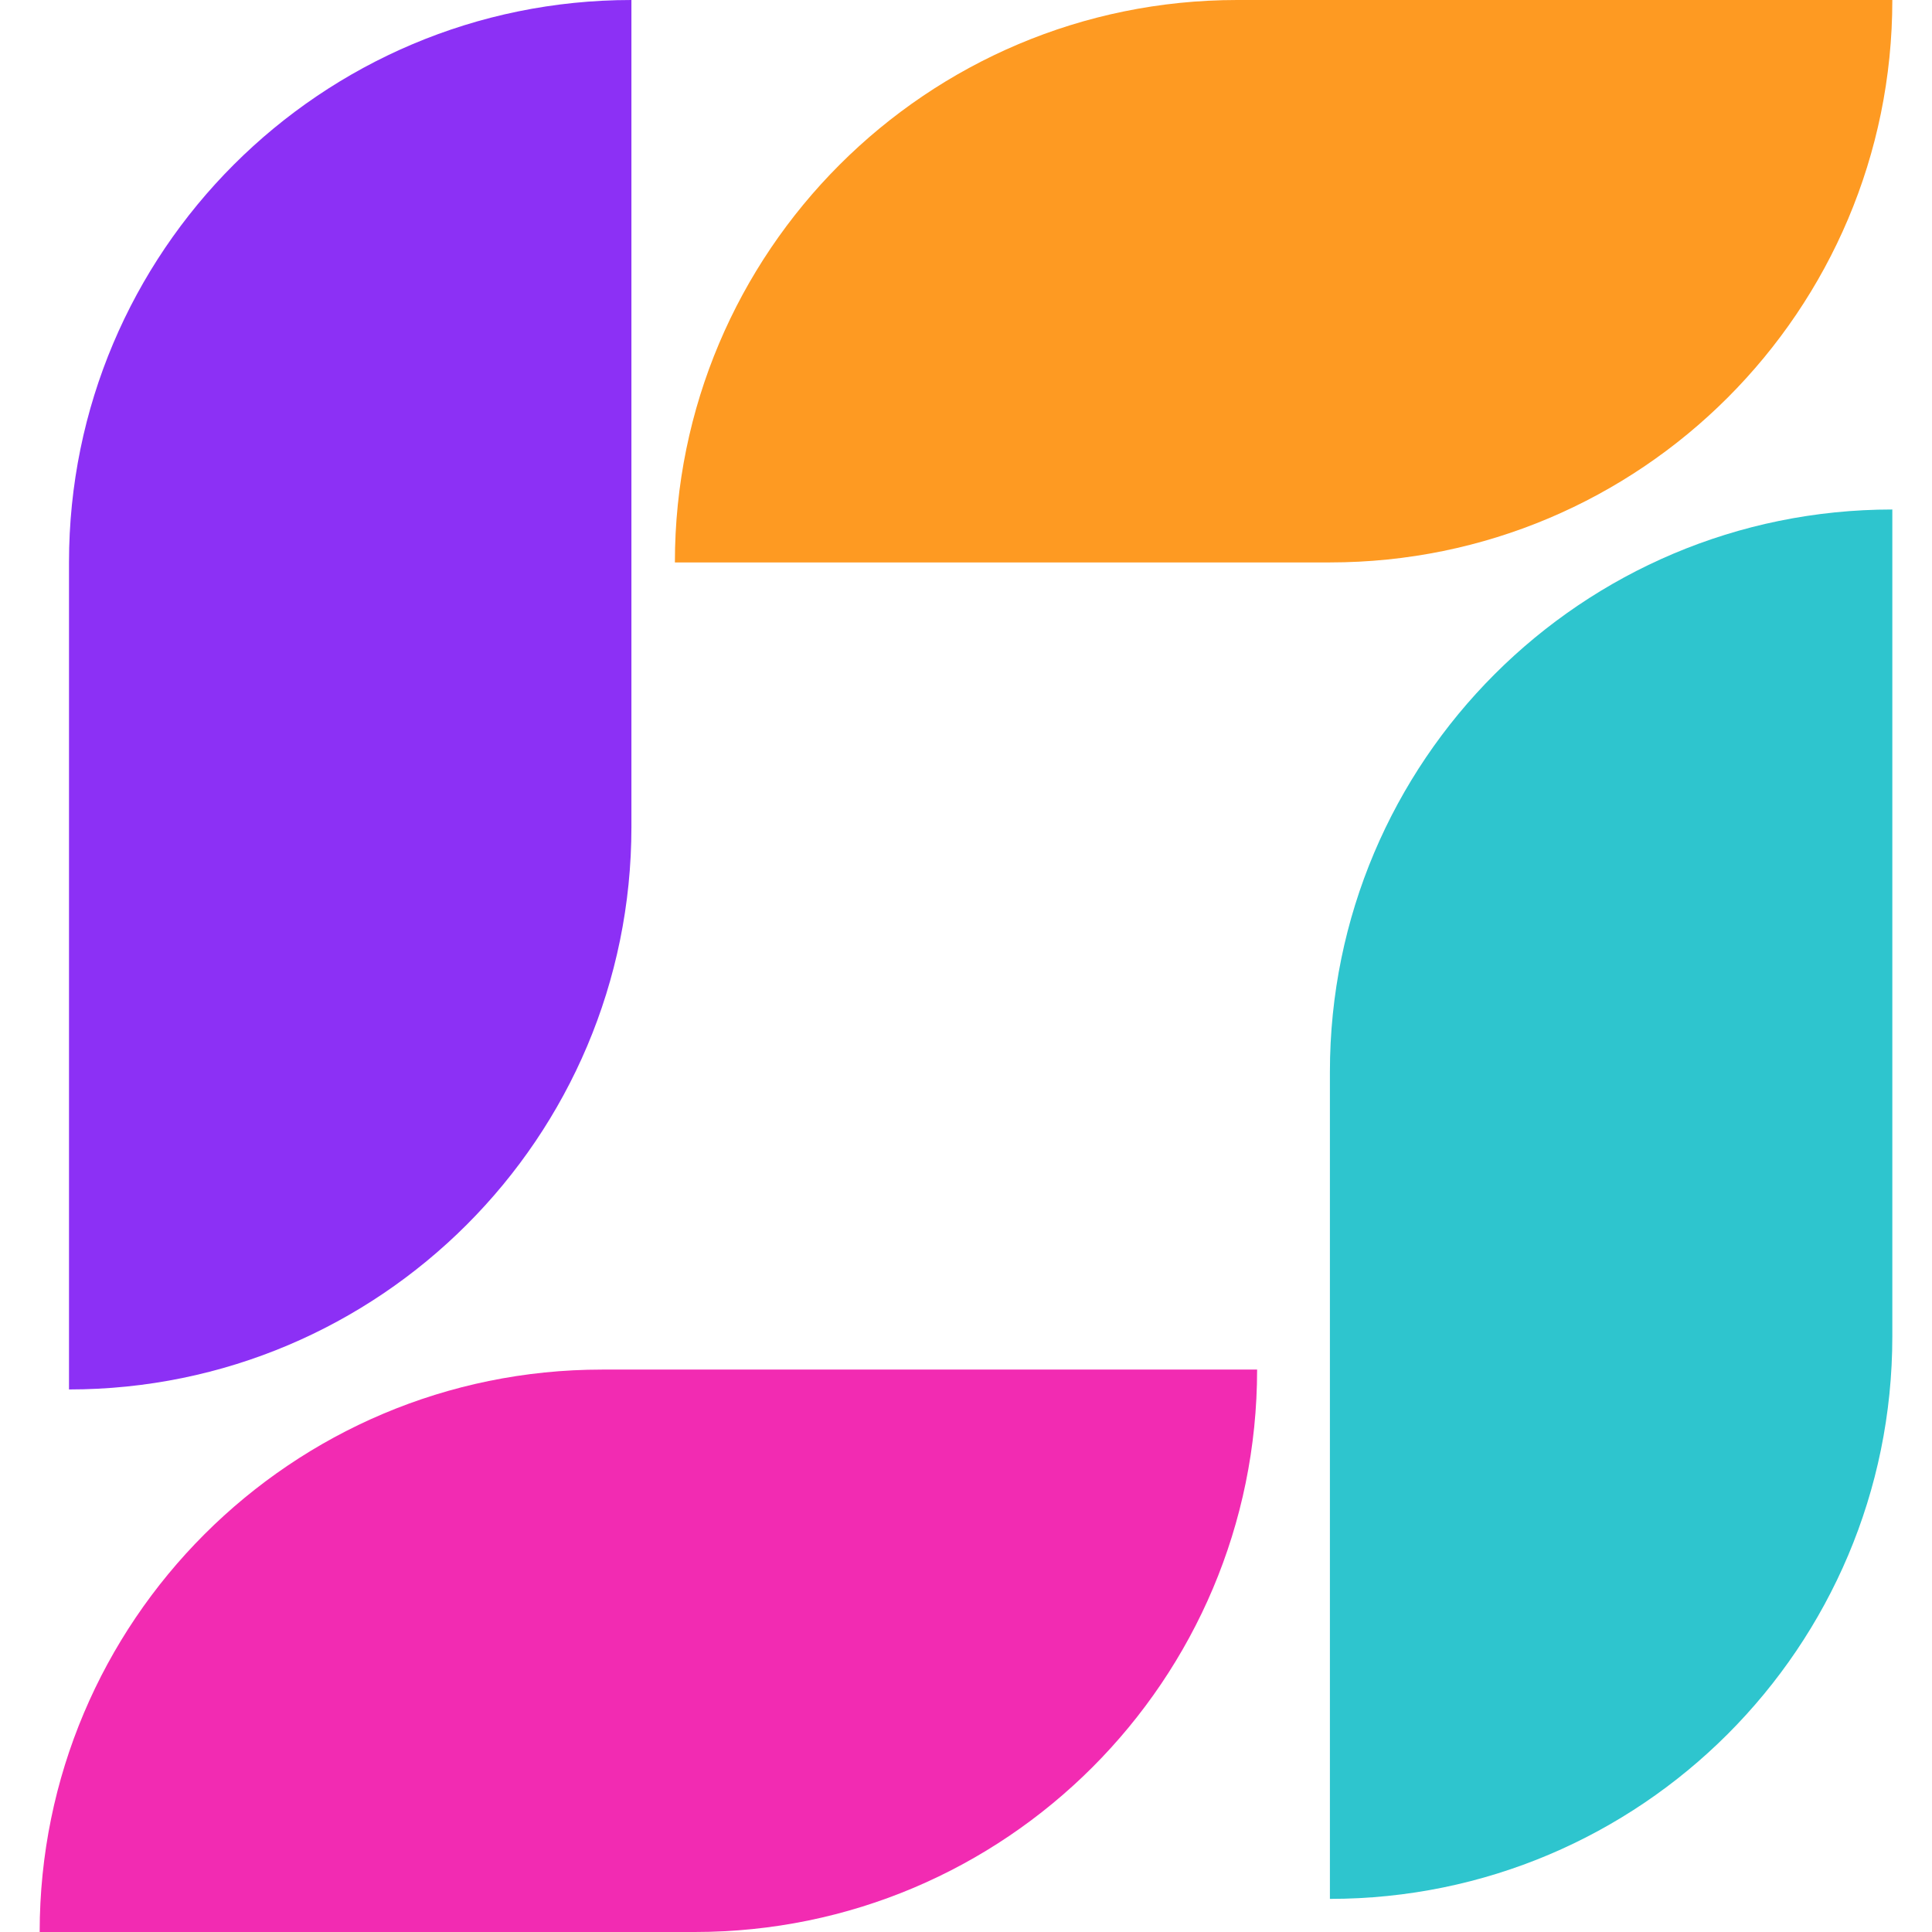
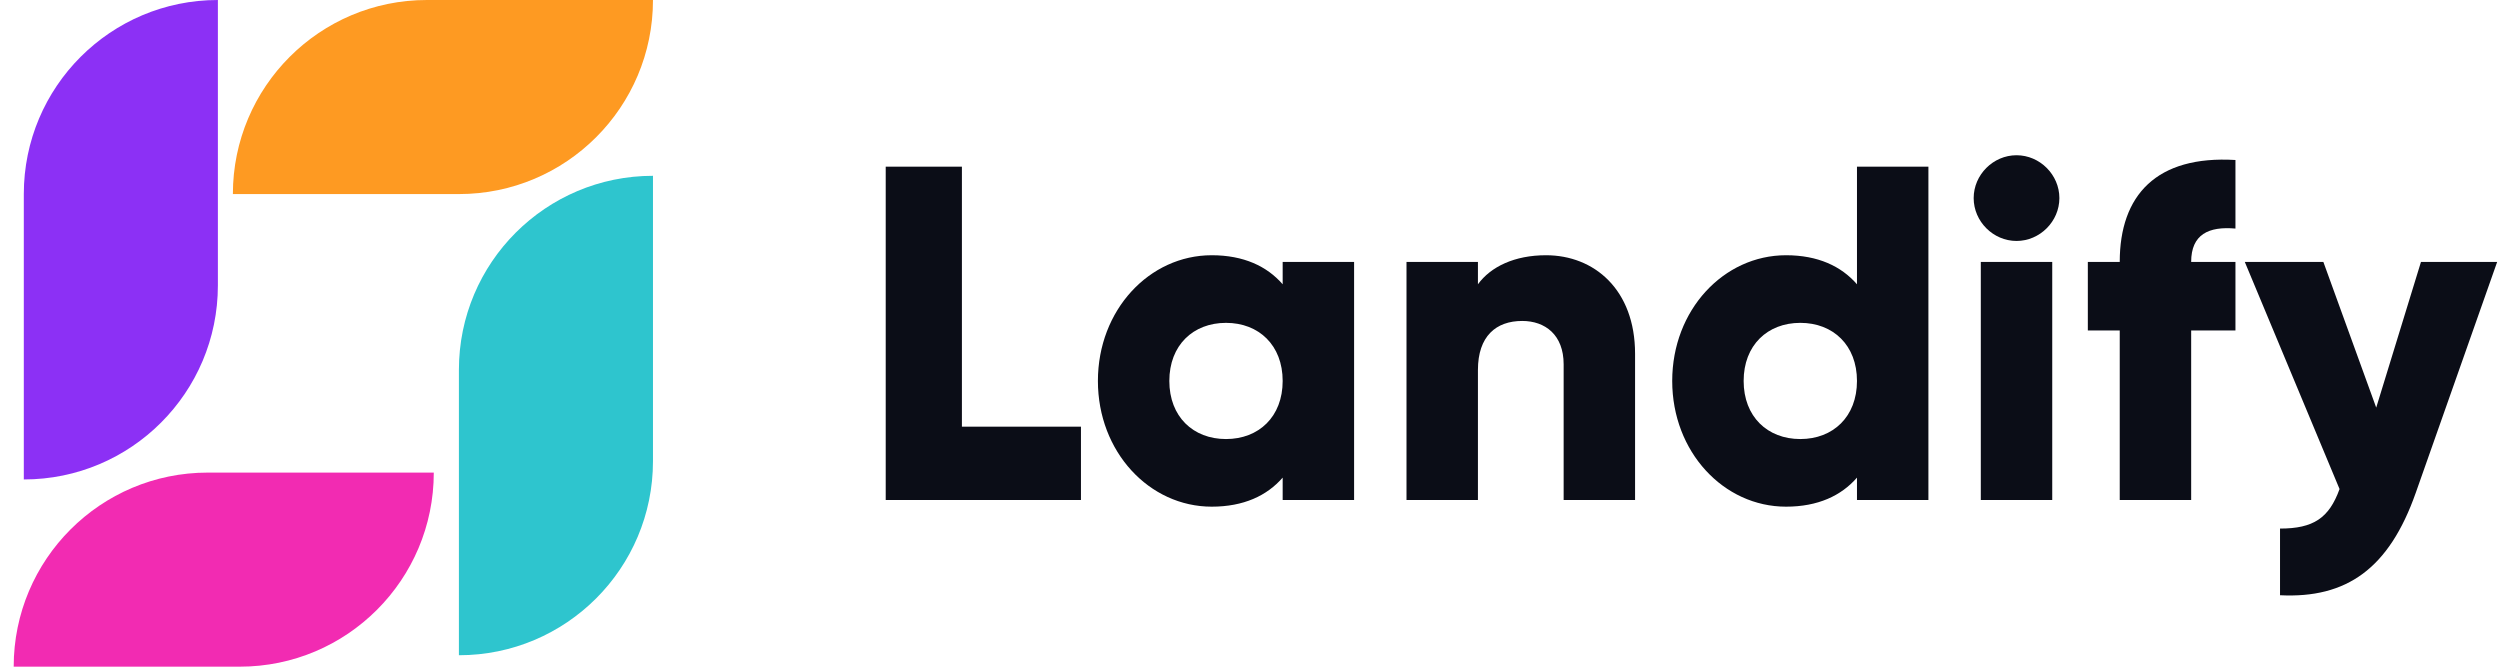
- <svg xmlns="http://www.w3.org/2000/svg" width="28" height="28" viewBox="0 0 28 28" fill="none">
+ <svg xmlns="http://www.w3.org/2000/svg" width="105" height="28" viewBox="0 0 105 28" fill="none">
  <path d="M0.575 28H10.069C14.57 28 18.219 24.351 18.219 19.849H8.726C4.224 19.849 0.575 23.499 0.575 28Z" fill="#F22BB2" />
  <path d="M1 8.151V20.137C5.502 20.137 9.151 16.488 9.151 11.986V0C4.649 0 1 3.649 1 8.151Z" fill="#8C30F5" />
  <path d="M27.425 0H17.931C13.43 0 9.781 3.649 9.781 8.151H19.274C23.776 8.151 27.425 4.502 27.425 0Z" fill="#FE9A22" />
  <path d="M27.425 19.37V7.384C22.923 7.384 19.274 11.033 19.274 15.534V27.52C23.776 27.52 27.425 23.871 27.425 19.37Z" fill="#2EC5CE" />
+   <path d="M40.4 17.92V7H37.2V21H45.4V17.92H40.4Z" fill="#0B0D17" />
+   <path d="M53.872 11V11.94C53.212 11.18 52.232 10.72 50.892 10.72C48.272 10.72 46.112 13.02 46.112 16C46.112 18.98 48.272 21.28 50.892 21.28C52.232 21.28 53.212 20.82 53.872 20.06V21H56.872V11H53.872ZM51.492 18.44C50.112 18.44 49.112 17.5 49.112 16C49.112 14.5 50.112 13.56 51.492 13.56C52.872 13.56 53.872 14.5 53.872 16C53.872 17.5 52.872 18.44 51.492 18.44Z" fill="#0B0D17" />
+   <path d="M64.933 10.72C63.613 10.72 62.613 11.2 62.073 11.94V11H59.073V21H62.073V15.54C62.073 14.12 62.833 13.48 63.933 13.48C64.893 13.48 65.673 14.06 65.673 15.3V21H68.673V14.86C68.673 12.16 66.953 10.72 64.933 10.72Z" fill="#0B0D17" />
+   <path d="M77.993 7V11.94C77.333 11.18 76.353 10.72 75.013 10.72C72.393 10.72 70.233 13.02 70.233 16C70.233 18.98 72.393 21.28 75.013 21.28C76.353 21.28 77.333 20.82 77.993 20.06V21H80.993V7H77.993ZM75.613 18.44C74.233 18.44 73.233 17.5 73.233 16C73.233 14.5 74.233 13.56 75.613 13.56C76.993 13.56 77.993 14.5 77.993 16C77.993 17.5 76.993 18.44 75.613 18.44Z" fill="#0B0D17" />
+   <path d="M84.694 10.12C85.674 10.12 86.494 9.3 86.494 8.32C86.494 7.34 85.674 6.52 84.694 6.52C83.714 6.52 82.894 7.34 82.894 8.32C82.894 9.3 83.714 10.12 84.694 10.12ZM83.194 21H86.194V11H83.194V21Z" fill="#0B0D17" />
+   <path d="M93.889 9.6V6.72C90.569 6.52 89.029 8.2 89.029 11H87.689V13.88H89.029V21H92.029V13.88H93.889V11H92.029C92.029 9.84 92.769 9.5 93.889 9.6Z" fill="#0B0D17" />
+   <path d="M101.681 11L99.801 17.12L97.581 11H94.281L98.261 20.54C97.821 21.76 97.161 22.2 95.761 22.2V25C98.561 25.14 100.341 23.88 101.461 20.7L104.881 11H101.681Z" fill="#0B0D17" />
</svg>
